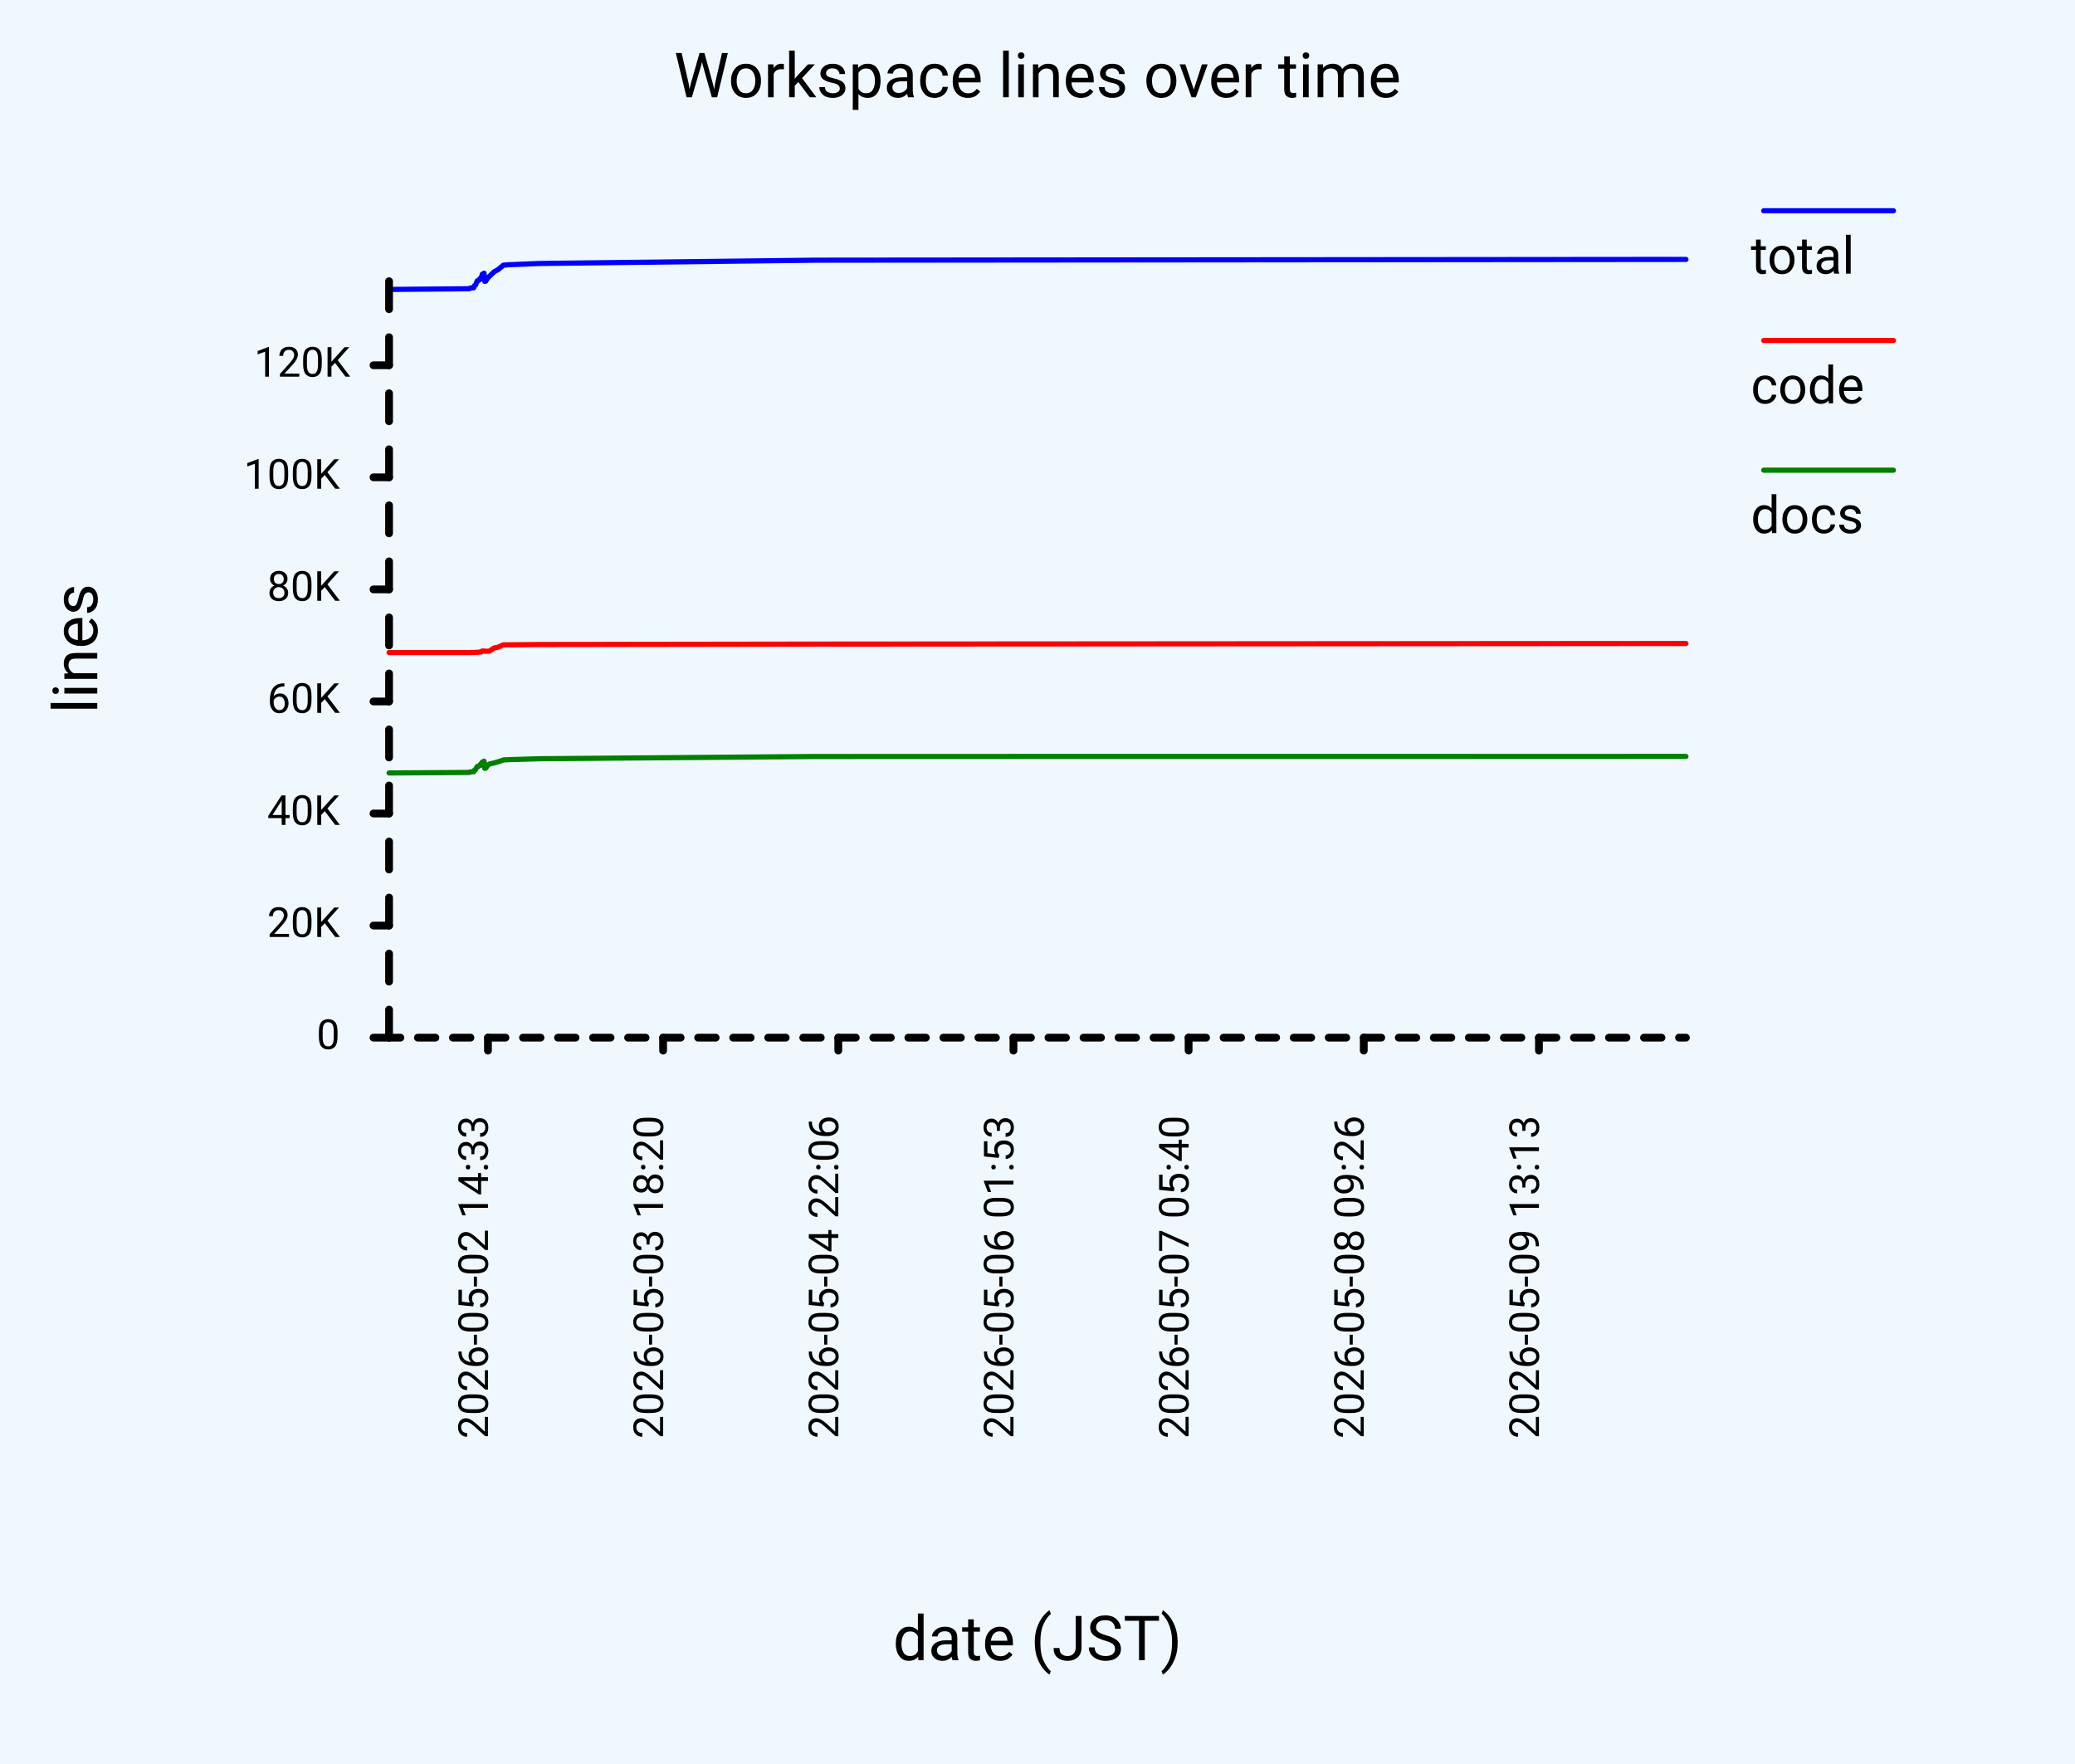
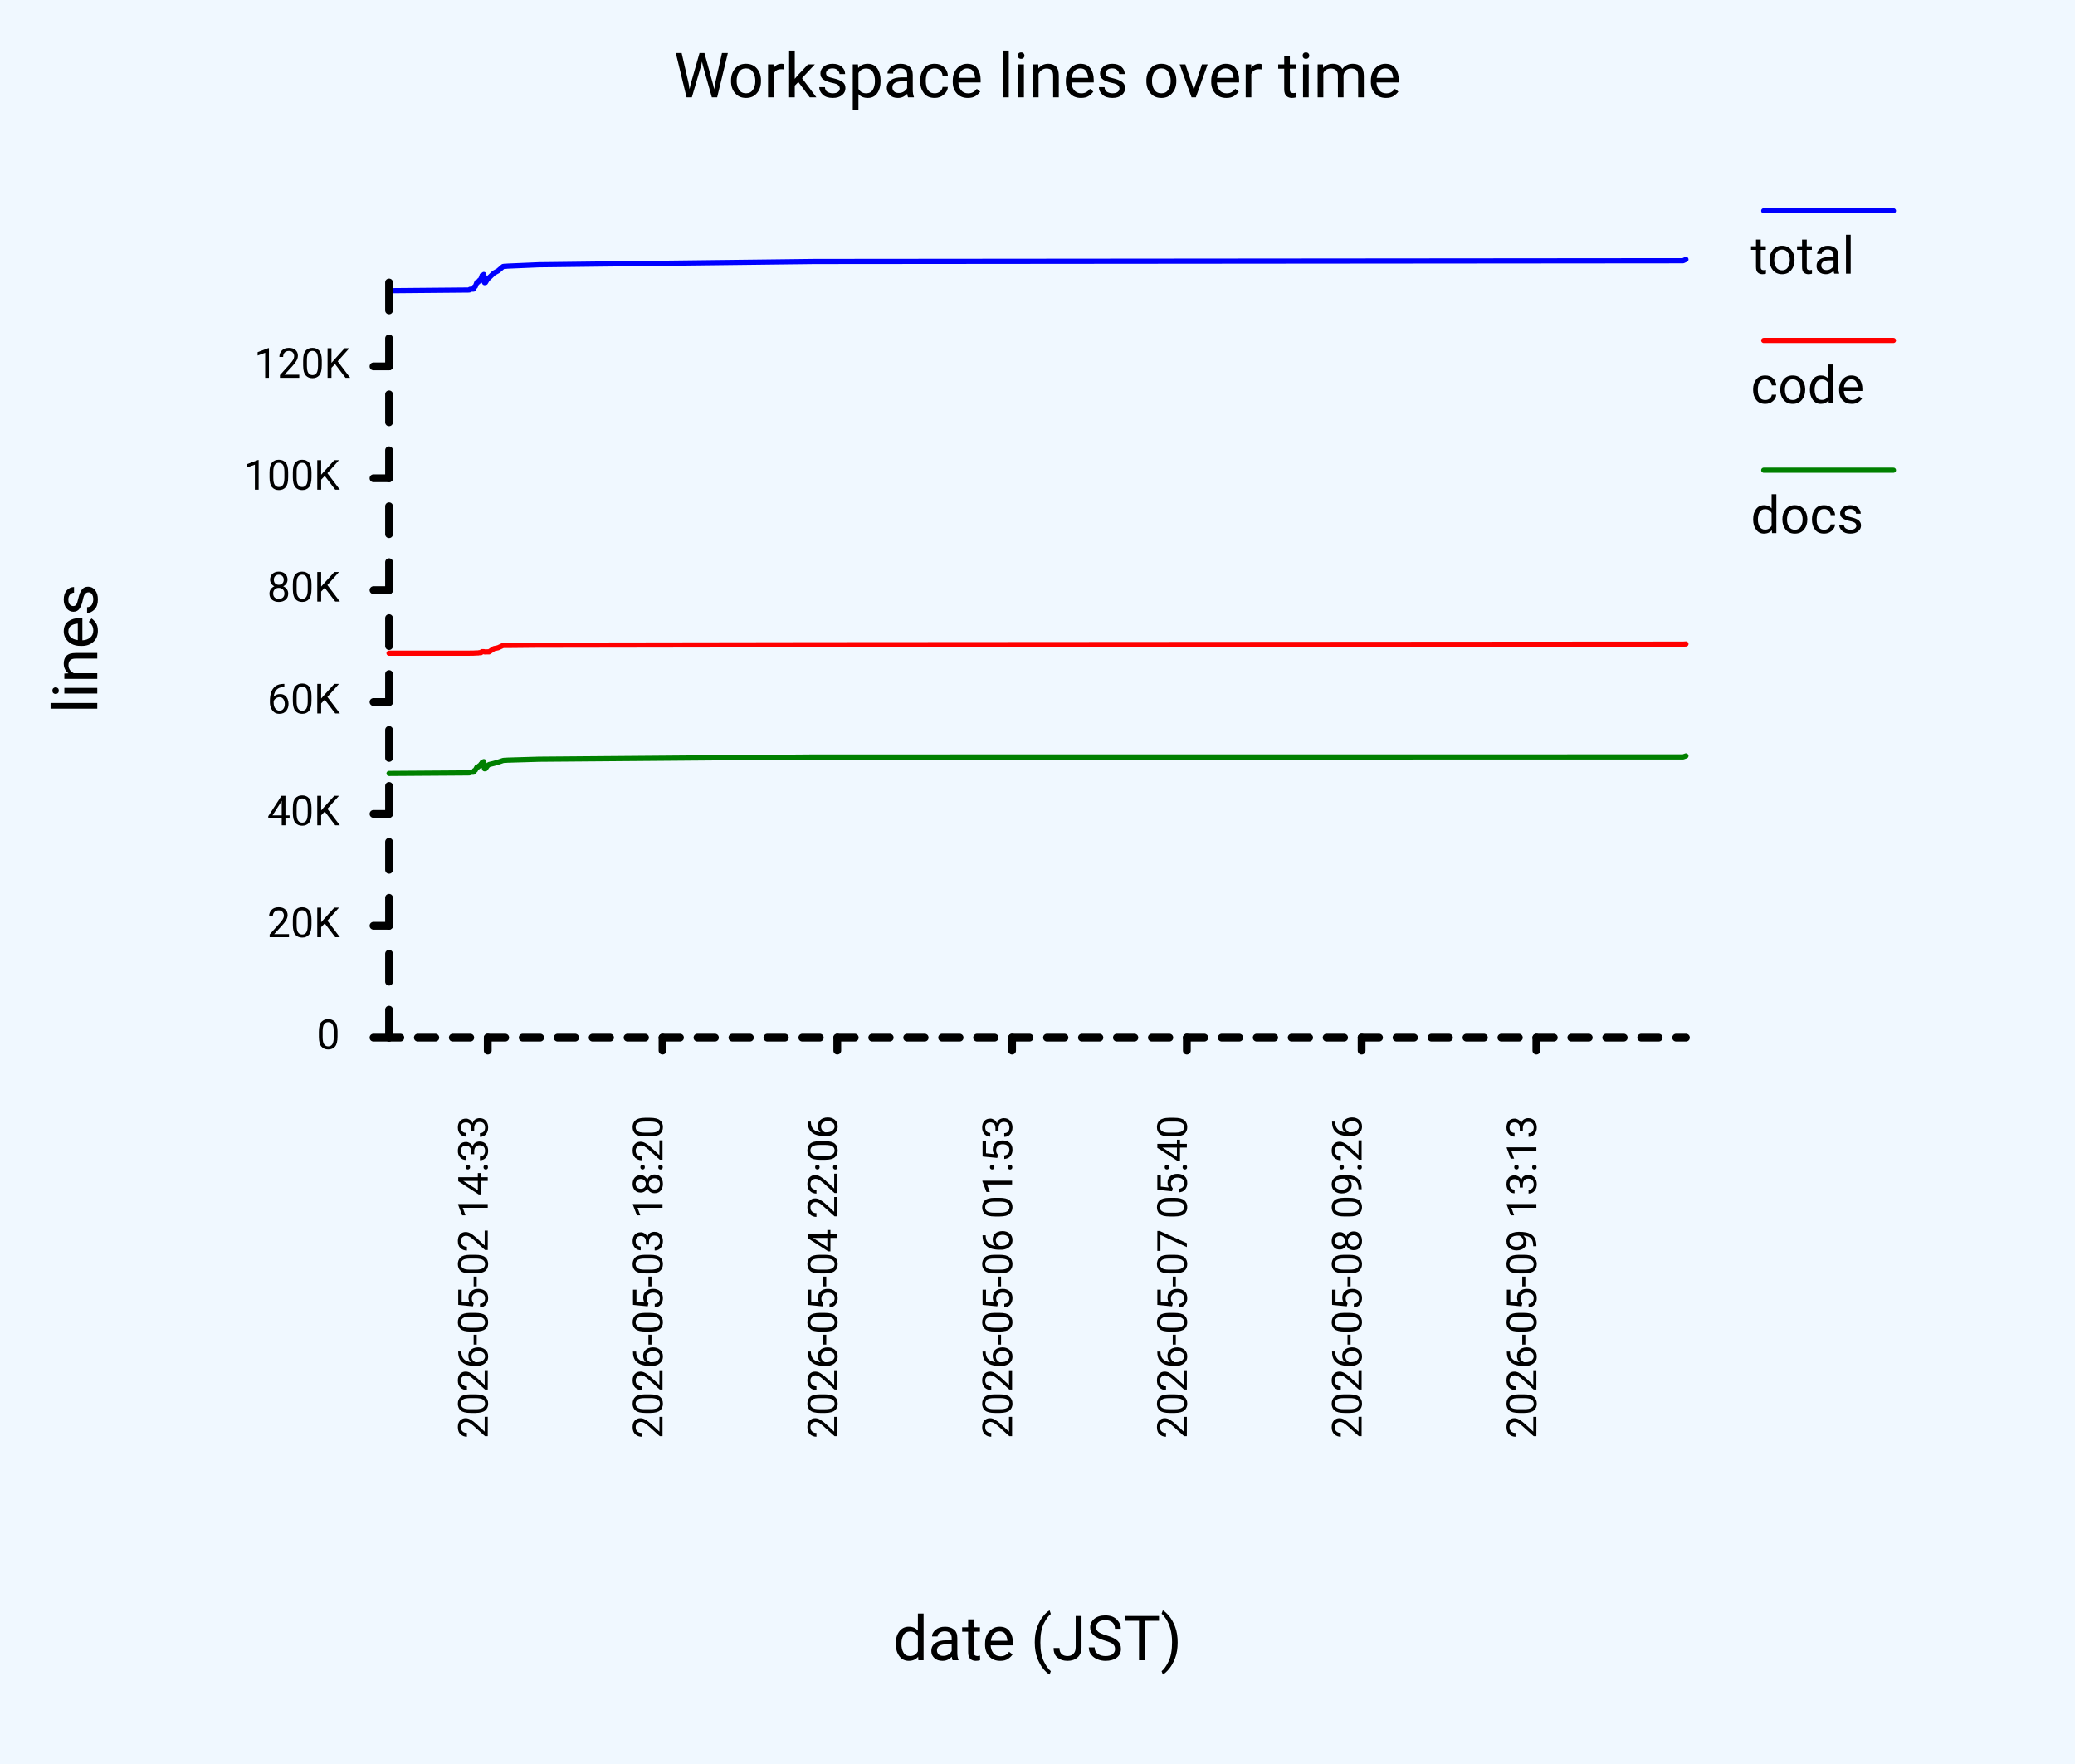
<svg xmlns="http://www.w3.org/2000/svg" class="poloto" width="800" height="680" viewBox="0 0 800 680">
  <style>
.poloto{
  stroke-linecap:round;
  stroke-linejoin:round;
  font-family:Roboto,sans-serif;
  font-size:16px;
}
.poloto_background{fill:AliceBlue;}
.poloto_scatter{stroke-width:7}
.poloto_line{stroke-width:2}
.poloto_text{fill: black;}
.poloto_name{font-size:24px;dominant-baseline:auto;text-anchor:middle;}
.poloto_where{dominant-baseline:middle;text-anchor:start}
.poloto_text.poloto_legend{font-size:20px;dominant-baseline:middle;text-anchor:start;}
.poloto_text.poloto_ticks.poloto_y{dominant-baseline:middle;text-anchor:end}
.poloto_text.poloto_ticks.poloto_x{dominant-baseline:auto;text-anchor:middle}
.poloto_imgs.poloto_ticks{stroke: black;stroke-width:3;fill:none;stroke-dasharray:none}
.poloto_grid{stroke:gray;stroke-width:0.5}

.poloto0.poloto_stroke{stroke:blue;}
.poloto1.poloto_stroke{stroke:red;}
.poloto2.poloto_stroke{stroke:green;}
.poloto3.poloto_stroke{stroke:gold;}
.poloto4.poloto_stroke{stroke:aqua;}
.poloto5.poloto_stroke{stroke:lime;}
.poloto6.poloto_stroke{stroke:orange;}
.poloto7.poloto_stroke{stroke:chocolate;}
.poloto0.poloto_fill{fill:blue;}
.poloto1.poloto_fill{fill:red;}
.poloto2.poloto_fill{fill:green;}
.poloto3.poloto_fill{fill:gold;}
.poloto4.poloto_fill{fill:aqua;}
.poloto5.poloto_fill{fill:lime;}
.poloto6.poloto_fill{fill:orange;}
.poloto7.poloto_fill{fill:chocolate;}
	</style>
  <circle r="1e5" class="poloto_background" fill="white" />
  <g id="poloto_plot0" class="poloto_plot poloto_imgs poloto_line poloto0 poloto_stroke" fill="none" stroke="black">
-     <path d=" M 150.00 111.58 L 180.59 111.31 L 180.69 111.30 L 181.04 111.28 L 181.21 111.05 L 181.32 111.02 L 181.34 111.01 L 182.64 110.95 L 182.93 110.11 L 183.32 109.93 L 183.97 108.28 L 184.39 108.26 L 184.91 107.56 L 185.21 107.65 L 185.35 107.64 L 185.50 106.84 L 185.88 106.30 L 185.94 105.71 L 186.07 105.64 L 186.40 105.59 L 186.61 105.31 L 186.89 108.46 L 187.26 108.40 L 188.01 107.15 L 188.34 106.84 L 188.63 106.58 L 190.51 104.77 L 192.12 103.90 L 194.06 102.23 L 194.55 102.16 L 195.10 102.16 L 195.70 102.08 L 206.94 101.61 L 207.87 101.57 L 314.44 100.30 L 650.00 100.00" />
+     <path d=" M 150.00 112.07 L 180.52 111.80 L 180.62 111.79 L 180.97 111.77 L 181.14 111.54 L 181.25 111.51 L 181.27 111.50 L 182.57 111.44 L 182.86 110.61 L 183.25 110.42 L 183.90 108.77 L 184.32 108.76 L 184.84 108.06 L 185.13 108.14 L 185.27 108.14 L 185.43 107.34 L 185.81 106.79 L 185.86 106.21 L 185.99 106.13 L 186.32 106.09 L 186.53 105.81 L 186.81 108.95 L 187.18 108.90 L 187.93 107.64 L 188.25 107.33 L 188.55 107.07 L 190.42 105.27 L 192.03 104.40 L 193.96 102.74 L 194.45 102.66 L 195.00 102.66 L 195.59 102.59 L 206.82 102.11 L 207.74 102.07 L 314.07 100.80 L 648.89 100.51 L 650.00 100.00" />
  </g>
  <g id="poloto_plot1" class="poloto_plot poloto_imgs poloto_line poloto1 poloto_stroke" fill="none" stroke="black">
-     <path d=" M 150.00 251.54 L 180.59 251.54 L 180.69 251.54 L 181.04 251.54 L 181.21 251.54 L 181.32 251.52 L 181.34 251.52 L 182.64 251.52 L 182.93 251.50 L 183.32 251.47 L 183.97 251.44 L 184.39 251.44 L 184.91 251.34 L 185.21 251.34 L 185.35 251.34 L 185.50 251.34 L 185.88 250.96 L 185.94 250.96 L 186.07 250.96 L 186.40 250.96 L 186.61 250.96 L 186.89 251.05 L 187.26 251.05 L 188.01 251.03 L 188.34 251.03 L 188.63 251.03 L 190.51 249.79 L 192.12 249.46 L 194.06 248.57 L 194.55 248.57 L 195.10 248.57 L 195.70 248.57 L 206.94 248.46 L 207.87 248.45 L 314.44 248.29 L 650.00 248.06" />
+     <path d=" M 150.00 251.80 L 180.52 251.79 L 180.62 251.79 L 180.97 251.79 L 181.14 251.79 L 181.25 251.77 L 181.27 251.77 L 182.57 251.77 L 182.86 251.75 L 183.25 251.73 L 183.90 251.70 L 184.32 251.70 L 184.84 251.60 L 185.13 251.60 L 185.27 251.60 L 185.43 251.60 L 185.81 251.21 L 185.86 251.21 L 185.99 251.21 L 186.32 251.21 L 186.53 251.21 L 186.81 251.30 L 187.18 251.30 L 187.93 251.29 L 188.25 251.29 L 188.55 251.29 L 190.42 250.05 L 192.03 249.71 L 193.96 248.82 L 194.45 248.82 L 195.00 248.82 L 195.59 248.82 L 206.82 248.71 L 207.74 248.71 L 314.07 248.55 L 648.89 248.32 L 650.00 248.25" />
  </g>
  <g id="poloto_plot2" class="poloto_plot poloto_imgs poloto_line poloto2 poloto_stroke" fill="none" stroke="black">
-     <path d=" M 150.00 297.97 L 180.59 297.77 L 180.69 297.76 L 181.04 297.75 L 181.21 297.56 L 181.32 297.56 L 181.34 297.55 L 182.64 297.49 L 182.93 296.86 L 183.32 296.72 L 183.97 295.49 L 184.39 295.48 L 184.91 294.95 L 185.21 295.02 L 185.35 295.01 L 185.50 294.34 L 185.88 294.22 L 185.94 293.76 L 186.07 293.69 L 186.40 293.64 L 186.61 293.41 L 186.89 296.18 L 187.26 296.13 L 188.01 295.02 L 188.34 294.78 L 188.63 294.53 L 190.51 294.09 L 192.12 293.63 L 194.06 292.97 L 194.55 292.90 L 195.10 292.90 L 195.70 292.85 L 206.94 292.52 L 207.87 292.48 L 314.44 291.62 L 650.00 291.59" />
+     <path d=" M 150.00 298.15 L 180.52 297.94 L 180.62 297.93 L 180.97 297.92 L 181.14 297.73 L 181.25 297.73 L 181.27 297.72 L 182.57 297.66 L 182.86 297.04 L 183.25 296.90 L 183.90 295.67 L 184.32 295.66 L 184.84 295.13 L 185.13 295.19 L 185.27 295.19 L 185.43 294.52 L 185.81 294.40 L 185.86 293.94 L 185.99 293.87 L 186.32 293.82 L 186.53 293.59 L 186.81 296.35 L 187.18 296.31 L 187.93 295.20 L 188.25 294.96 L 188.55 294.71 L 190.42 294.27 L 192.03 293.81 L 193.96 293.16 L 194.45 293.09 L 195.00 293.09 L 195.59 293.03 L 206.82 292.70 L 207.74 292.67 L 314.07 291.81 L 648.89 291.78 L 650.00 291.39" />
  </g>
  <g class="poloto_legend poloto_imgs poloto_line poloto0 poloto_stroke">
    <line x1="680" x2="730" y1="81.25" y2="81.25" />
  </g>
  <g class="poloto_legend poloto_imgs poloto_line poloto1 poloto_stroke">
    <line x1="680" x2="730" y1="131.25" y2="131.25" />
  </g>
  <g class="poloto_legend poloto_imgs poloto_line poloto2 poloto_stroke">
    <line x1="680" x2="730" y1="181.25" y2="181.25" />
  </g>
  <text class="poloto_legend poloto_text poloto_line poloto0" x="675" y="100">total</text>
  <text class="poloto_legend poloto_text poloto_line poloto1" x="675" y="150">code</text>
  <text class="poloto_legend poloto_text poloto_line poloto2" x="675" y="200">docs</text>
  <text class="poloto_text poloto_name poloto_title" x="400.00" y="37.50">Workspace lines over time</text>
  <text class="poloto_text poloto_name poloto_x" x="400.00" y="640">date (JST)</text>
  <text class="poloto_text poloto_name poloto_y" x="37.50" y="250.00" transform="rotate(-90,37.50,250.00)">lines</text>
  <text class="poloto_text poloto_ticks poloto_y">
    <tspan x="135.00" y="400.00">0</tspan>
-     <tspan x="135.00" y="356.80">20K</tspan>
-     <tspan x="135.00" y="313.60">40K</tspan>
-     <tspan x="135.00" y="270.40">60K</tspan>
-     <tspan x="135.00" y="227.20">80K</tspan>
-     <tspan x="135.00" y="184.00">100K</tspan>
-     <tspan x="135.00" y="140.80">120K</tspan>
+     <tspan x="135.00" y="356.87">20K</tspan>
+     <tspan x="135.00" y="313.75">40K</tspan>
+     <tspan x="135.00" y="270.62">60K</tspan>
+     <tspan x="135.00" y="227.49">80K</tspan>
+     <tspan x="135.00" y="184.36">100K</tspan>
+     <tspan x="135.00" y="141.24">120K</tspan>
  </text>
  <g class="poloto_imgs poloto_ticks poloto_y" stroke="black">
    <line x1="150.00" x2="144.00" y1="400.00" y2="400.00" />
-     <line x1="150.00" x2="144.00" y1="356.80" y2="356.80" />
-     <line x1="150.00" x2="144.00" y1="313.60" y2="313.60" />
-     <line x1="150.00" x2="144.00" y1="270.40" y2="270.40" />
-     <line x1="150.00" x2="144.00" y1="227.20" y2="227.20" />
-     <line x1="150.00" x2="144.00" y1="184.00" y2="184.00" />
-     <line x1="150.00" x2="144.00" y1="140.80" y2="140.80" />
+     <line x1="150.00" x2="144.00" y1="356.87" y2="356.87" />
+     <line x1="150.00" x2="144.00" y1="313.75" y2="313.75" />
+     <line x1="150.00" x2="144.00" y1="270.62" y2="270.62" />
+     <line x1="150.00" x2="144.00" y1="227.49" y2="227.49" />
+     <line x1="150.00" x2="144.00" y1="184.36" y2="184.36" />
+     <line x1="150.00" x2="144.00" y1="141.24" y2="141.24" />
  </g>
  <g class="poloto_text poloto_ticks poloto_x">
-     <text x="188.13" y="430.00" text-anchor="end" transform="rotate(-90 188.13 430.00)">2026-05-02 14:33</text>
-     <text x="255.66" y="430.00" text-anchor="end" transform="rotate(-90 255.66 430.00)">2026-05-03 18:20</text>
-     <text x="323.20" y="430.00" text-anchor="end" transform="rotate(-90 323.20 430.00)">2026-05-04 22:06</text>
-     <text x="390.73" y="430.00" text-anchor="end" transform="rotate(-90 390.73 430.00)">2026-05-06 01:53</text>
-     <text x="458.26" y="430.00" text-anchor="end" transform="rotate(-90 458.26 430.00)">2026-05-07 05:40</text>
-     <text x="525.79" y="430.00" text-anchor="end" transform="rotate(-90 525.79 430.00)">2026-05-08 09:26</text>
-     <text x="593.33" y="430.00" text-anchor="end" transform="rotate(-90 593.33 430.00)">2026-05-09 13:13</text>
+     <text x="188.05" y="430.00" text-anchor="end" transform="rotate(-90 188.05 430.00)">2026-05-02 14:33</text>
+     <text x="255.43" y="430.00" text-anchor="end" transform="rotate(-90 255.43 430.00)">2026-05-03 18:20</text>
+     <text x="322.81" y="430.00" text-anchor="end" transform="rotate(-90 322.81 430.00)">2026-05-04 22:06</text>
+     <text x="390.20" y="430.00" text-anchor="end" transform="rotate(-90 390.20 430.00)">2026-05-06 01:53</text>
+     <text x="457.58" y="430.00" text-anchor="end" transform="rotate(-90 457.58 430.00)">2026-05-07 05:40</text>
+     <text x="524.96" y="430.00" text-anchor="end" transform="rotate(-90 524.96 430.00)">2026-05-08 09:26</text>
+     <text x="592.34" y="430.00" text-anchor="end" transform="rotate(-90 592.34 430.00)">2026-05-09 13:13</text>
  </g>
  <g class="poloto_imgs poloto_ticks poloto_x" stroke="black">
-     <line x1="188.13" x2="188.13" y1="400.00" y2="405.00" />
-     <line x1="255.66" x2="255.66" y1="400.00" y2="405.00" />
-     <line x1="323.20" x2="323.20" y1="400.00" y2="405.00" />
-     <line x1="390.73" x2="390.73" y1="400.00" y2="405.00" />
-     <line x1="458.26" x2="458.26" y1="400.00" y2="405.00" />
-     <line x1="525.79" x2="525.79" y1="400.00" y2="405.00" />
-     <line x1="593.33" x2="593.33" y1="400.00" y2="405.00" />
+     <line x1="188.05" x2="188.05" y1="400.00" y2="405.00" />
+     <line x1="255.43" x2="255.43" y1="400.00" y2="405.00" />
+     <line x1="322.81" x2="322.81" y1="400.00" y2="405.00" />
+     <line x1="390.20" x2="390.20" y1="400.00" y2="405.00" />
+     <line x1="457.58" x2="457.58" y1="400.00" y2="405.00" />
+     <line x1="524.96" x2="524.96" y1="400.00" y2="405.00" />
+     <line x1="592.34" x2="592.34" y1="400.00" y2="405.00" />
  </g>
-   <path class="poloto_imgs poloto_ticks poloto_x" stroke="black" style="stroke-dasharray:6.753;stroke-dashoffset:-38.13;" d=" M 150.00 400.00 L 650.00 400.00" />
-   <path class="poloto_imgs poloto_ticks poloto_y" stroke="black" style="stroke-dasharray:10.8;stroke-dashoffset:-0;" d=" M 150.00 400.00 L 150.00 100.00" />
+   <path class="poloto_imgs poloto_ticks poloto_x" stroke="black" style="stroke-dasharray:6.738;stroke-dashoffset:-38.046;" d=" M 150.00 400.00 L 650.00 400.00" />
+   <path class="poloto_imgs poloto_ticks poloto_y" stroke="black" style="stroke-dasharray:10.782;stroke-dashoffset:-0;" d=" M 150.00 400.00 L 150.00 100.00" />
</svg>
